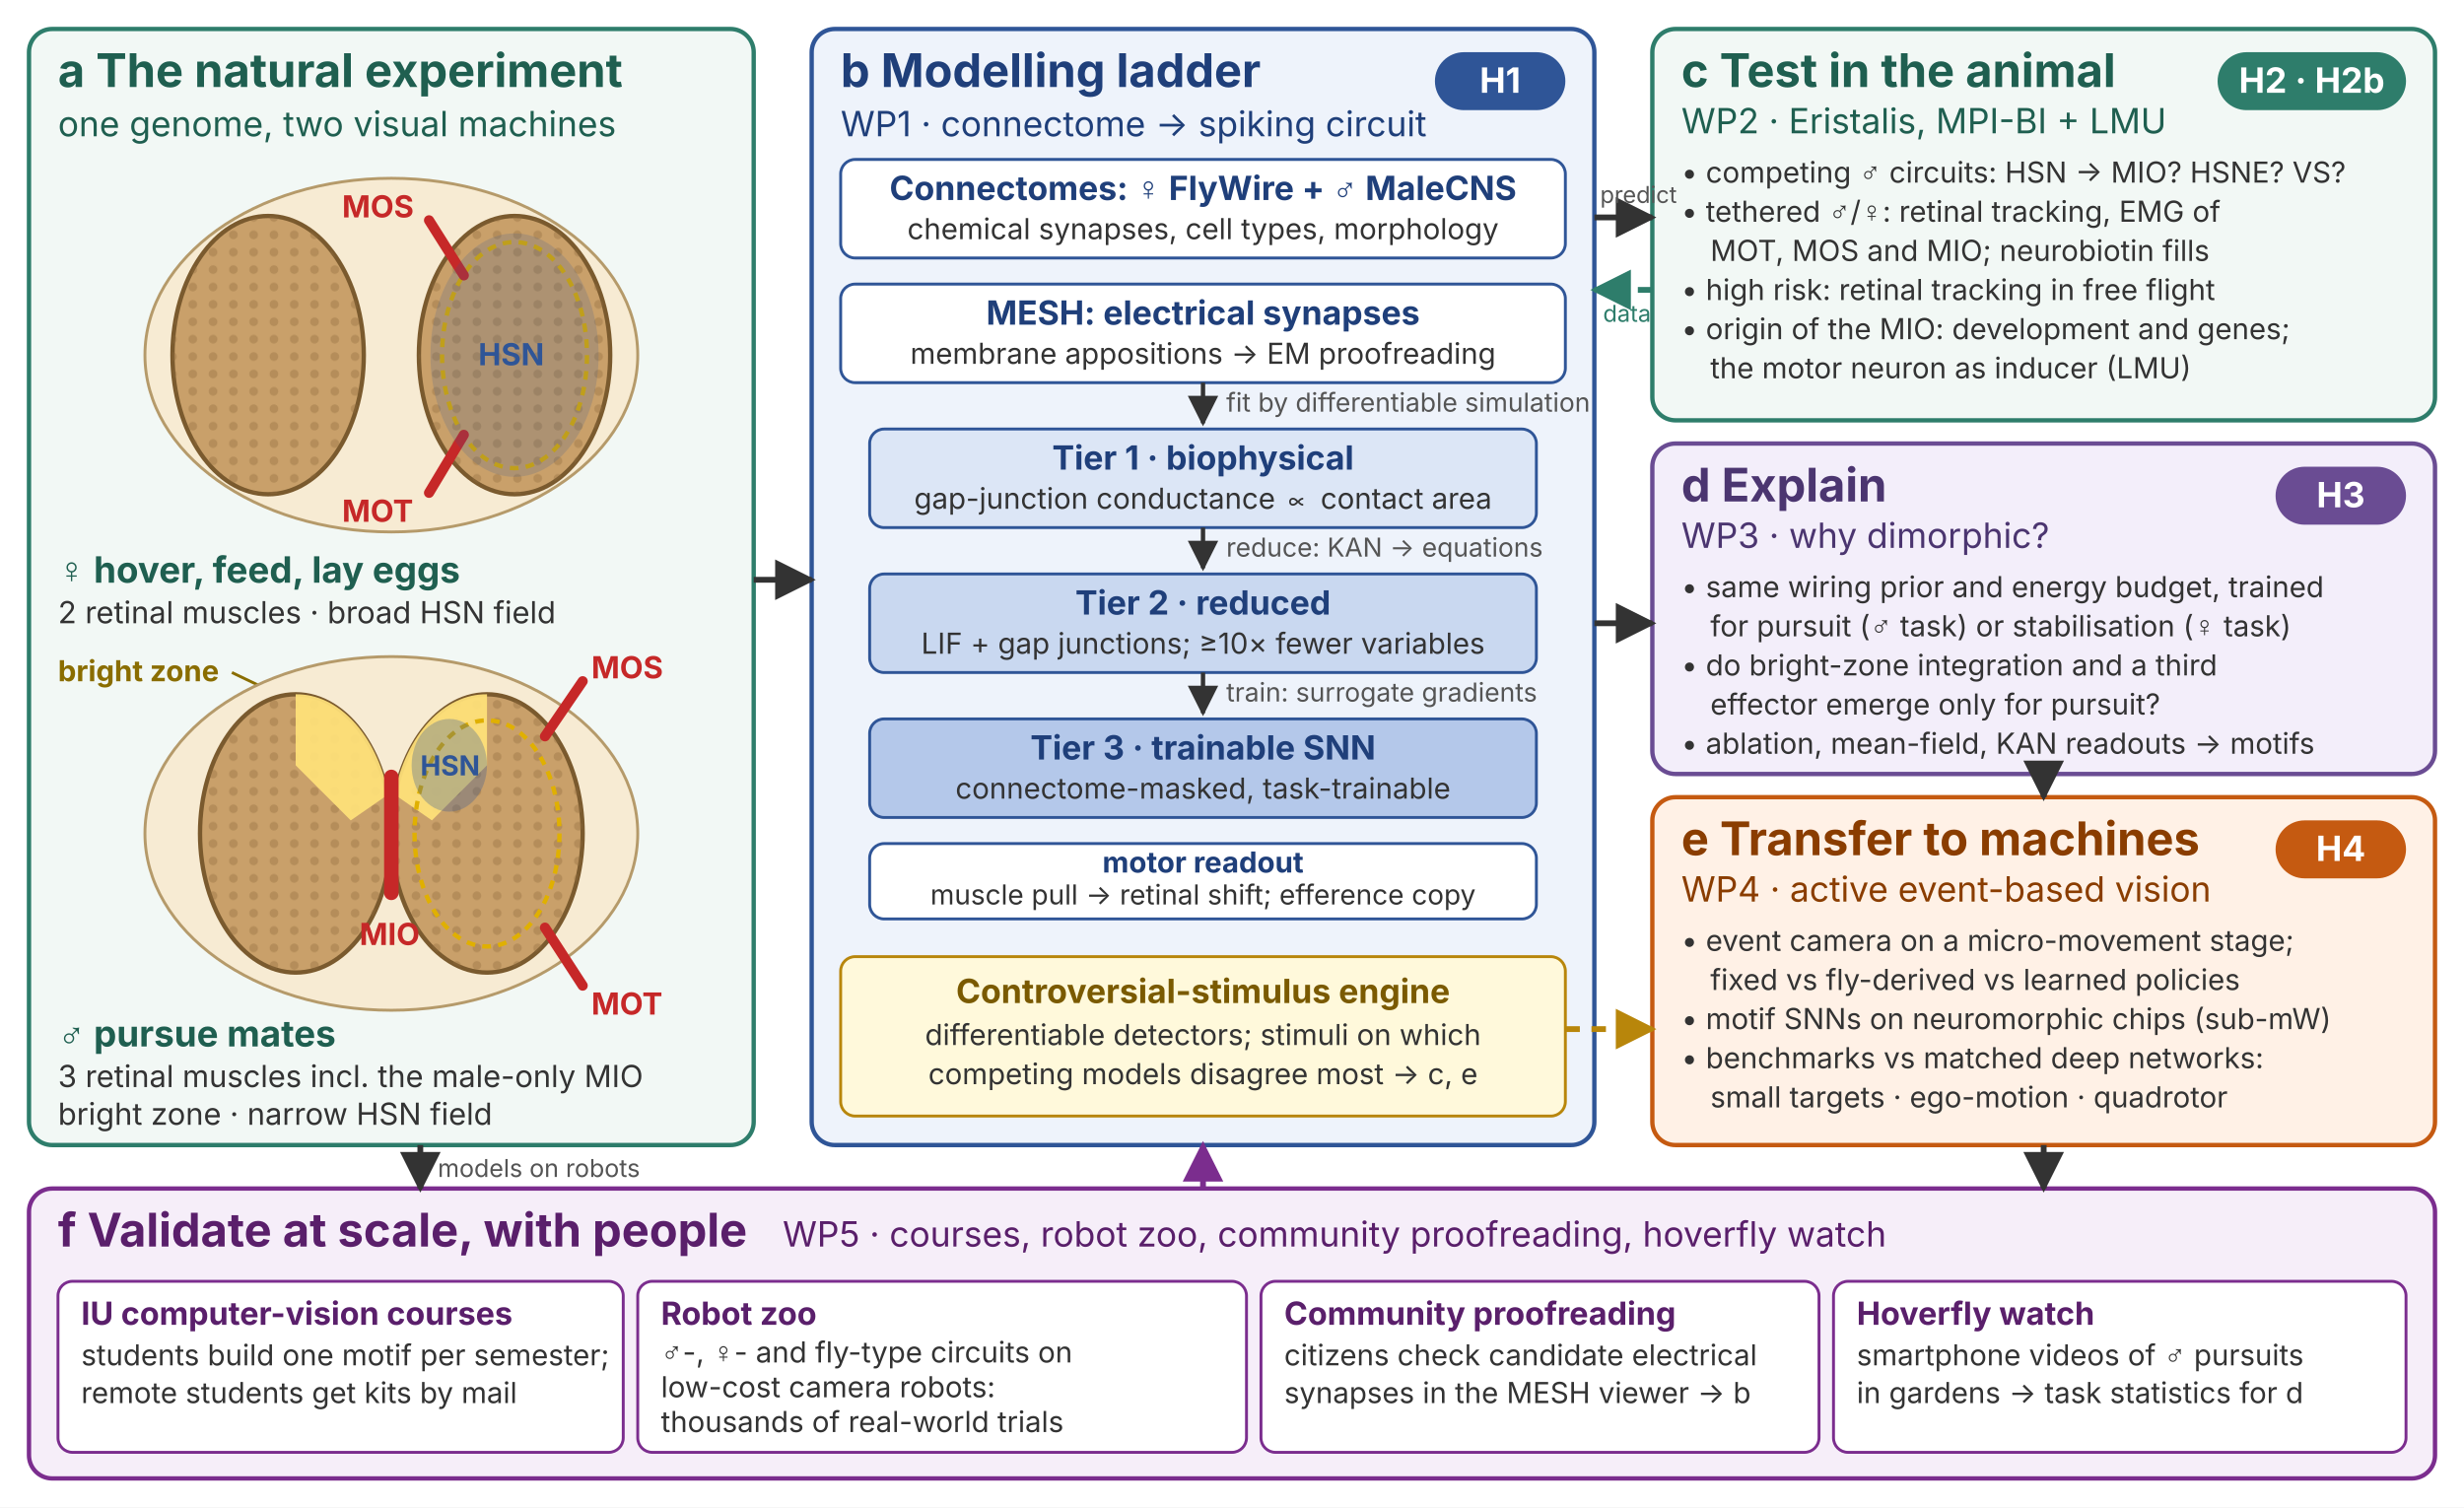
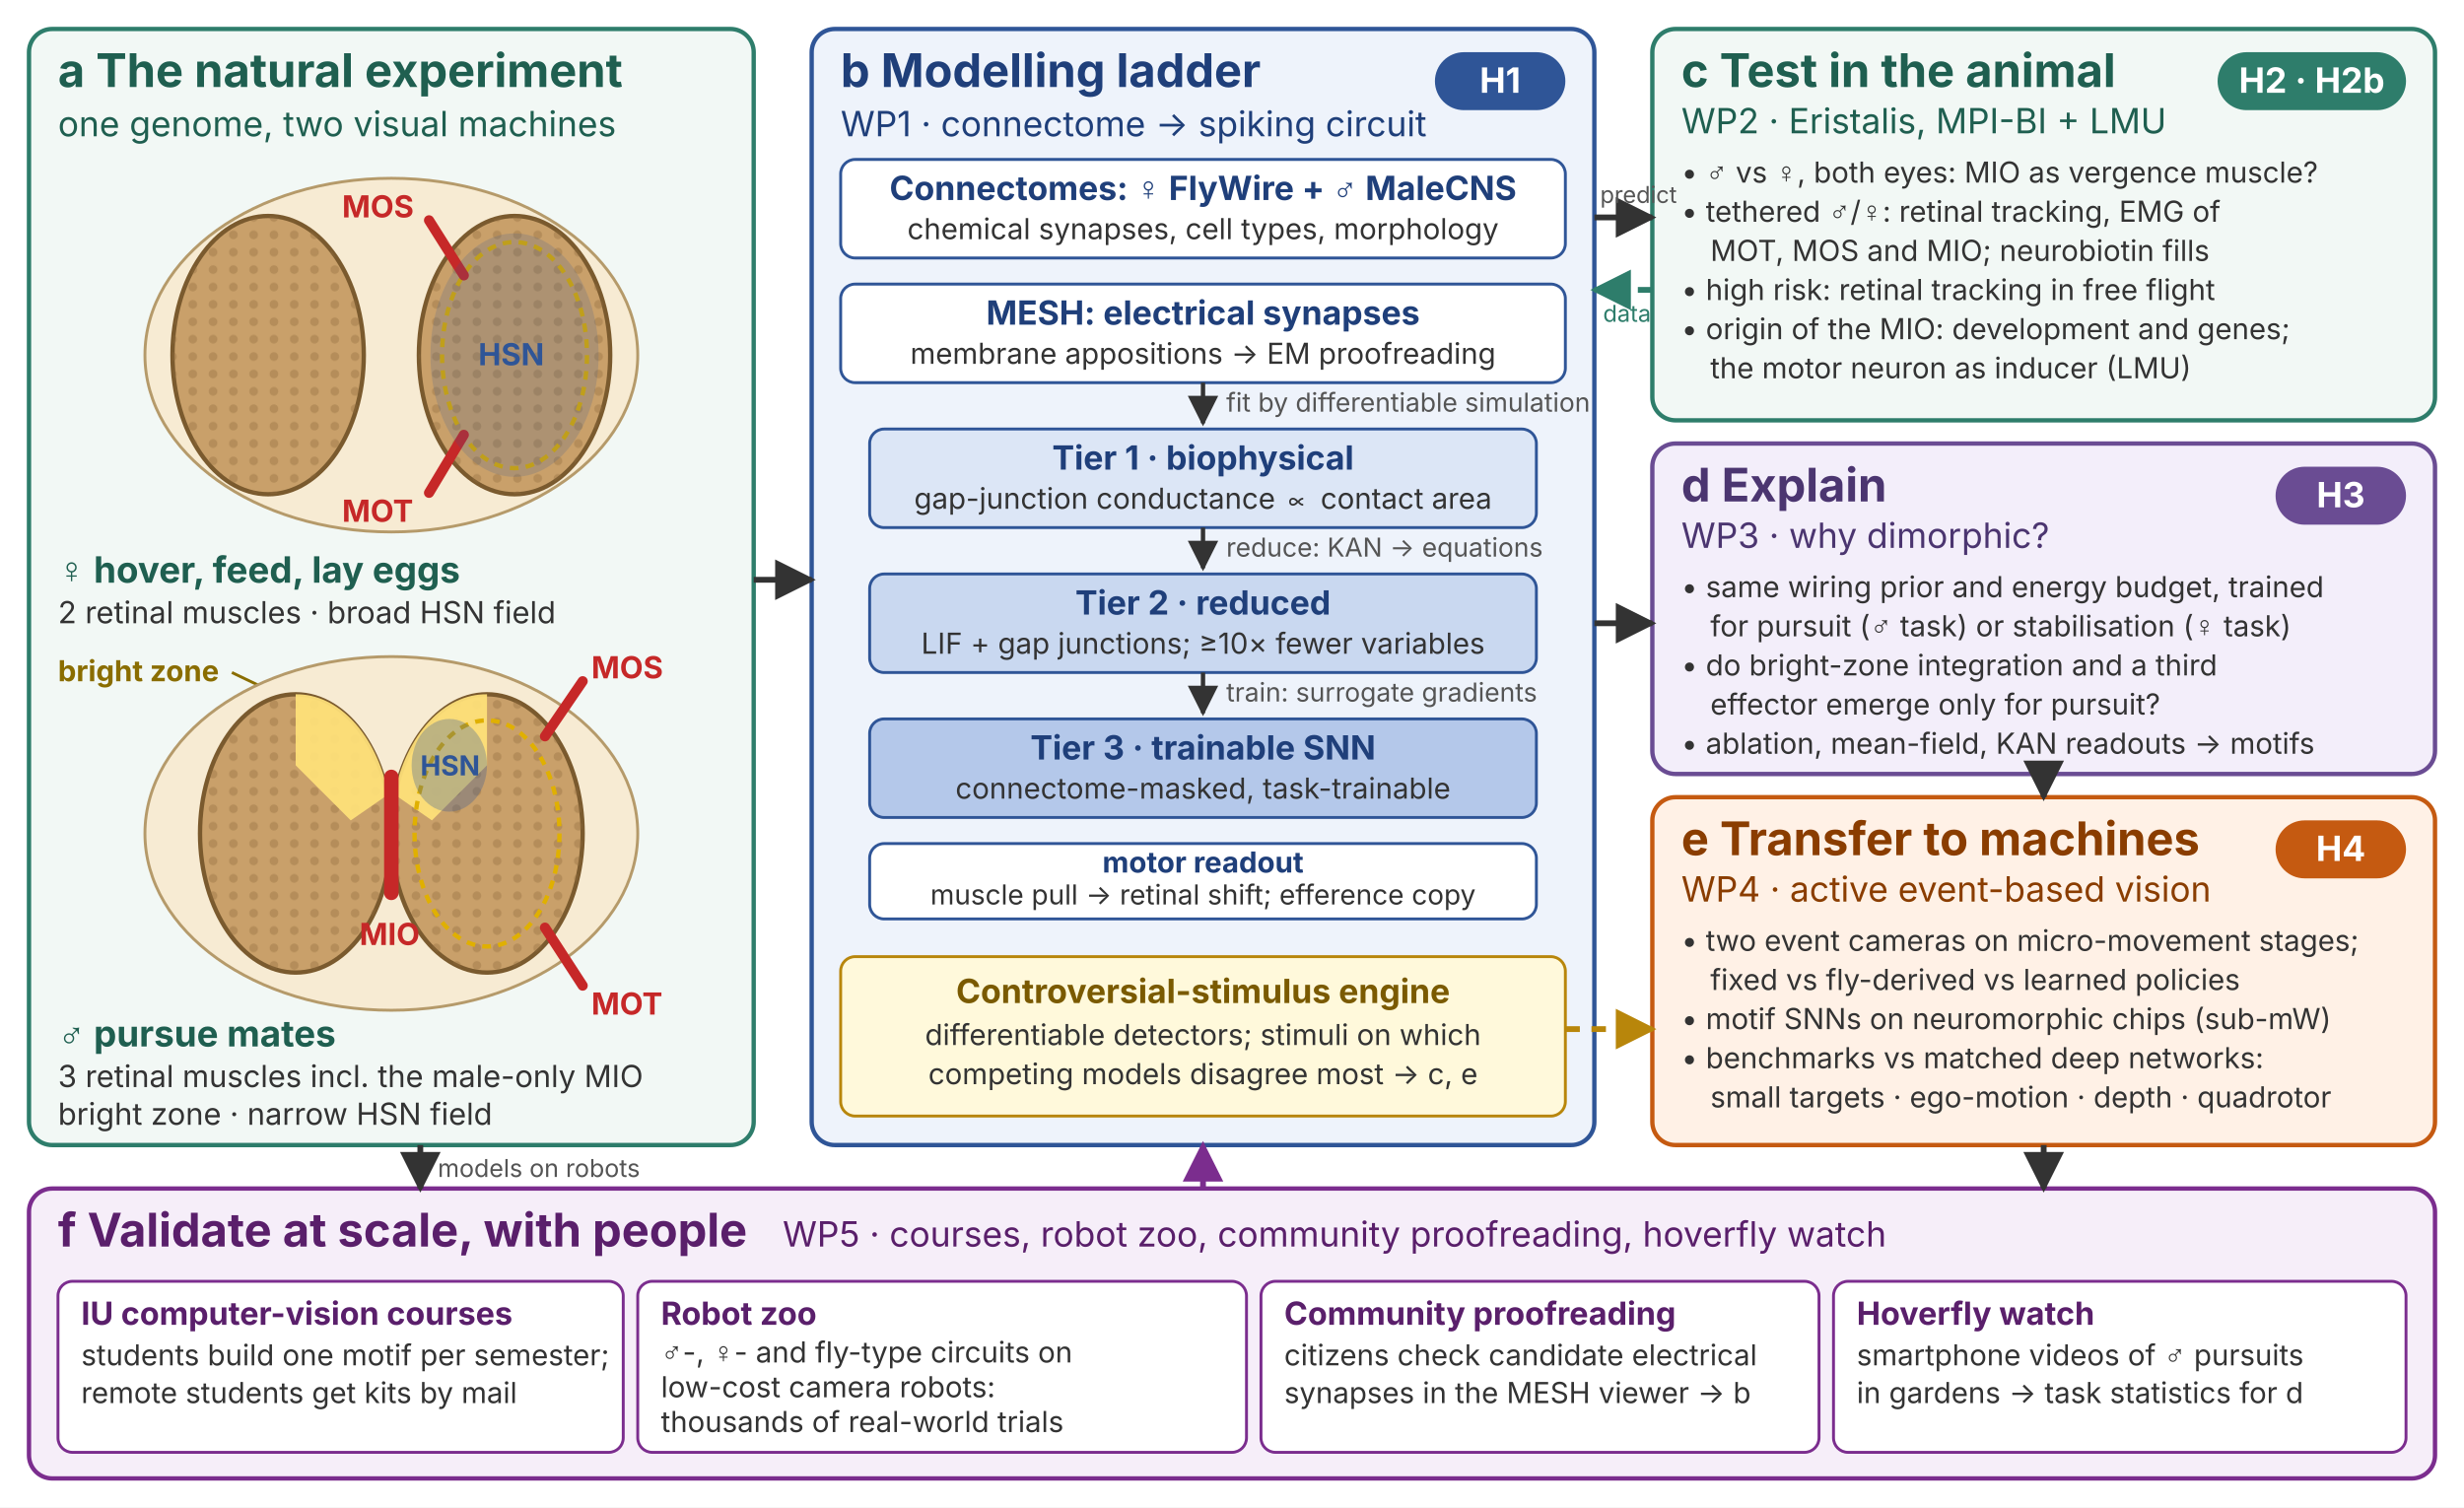
<svg xmlns="http://www.w3.org/2000/svg" width="1700" height="1040" viewBox="0 0 1700 1040" font-family="Inter, Arial, Helvetica, sans-serif">
  <defs>
    <marker id="arr" viewBox="0 0 10 10" refX="9" refY="5" markerWidth="7" markerHeight="7" orient="auto-start-reverse">
      <path d="M0,0 L10,5 L0,10 z" fill="#333" />
    </marker>
    <marker id="arrP" viewBox="0 0 10 10" refX="9" refY="5" markerWidth="7" markerHeight="7" orient="auto-start-reverse">
      <path d="M0,0 L10,5 L0,10 z" fill="#7B2D8E" />
    </marker>
    <marker id="arrG" viewBox="0 0 10 10" refX="9" refY="5" markerWidth="7" markerHeight="7" orient="auto-start-reverse">
      <path d="M0,0 L10,5 L0,10 z" fill="#2E7D6B" />
    </marker>
    <marker id="arrY" viewBox="0 0 10 10" refX="9" refY="5" markerWidth="7" markerHeight="7" orient="auto-start-reverse">
      <path d="M0,0 L10,5 L0,10 z" fill="#B8860B" />
    </marker>
    <pattern id="facets" width="14" height="12" patternUnits="userSpaceOnUse">
      <circle cx="7" cy="6" r="3" fill="#8E6A3C" opacity="0.35" />
    </pattern>
  </defs>
  <rect width="1700" height="1040" fill="#FFFFFF" />
  <rect x="20" y="20" width="500" height="770" rx="16" fill="#F2F8F5" stroke="#2E7D6B" stroke-width="3" />
  <text x="40" y="60" font-size="32" font-weight="700" fill="#1F5F50">a  The natural experiment</text>
  <text x="40" y="94" font-size="24" fill="#1F5F50">one genome, two visual machines</text>
  <g>
    <ellipse cx="270" cy="245" rx="170" ry="122" fill="#F7EBD3" stroke="#B59A6A" stroke-width="2" />
    <ellipse cx="185" cy="245" rx="66" ry="96" fill="#C9A06A" stroke="#7A5A2E" stroke-width="3" />
    <ellipse cx="185" cy="245" rx="66" ry="96" fill="url(#facets)" />
    <ellipse cx="355" cy="245" rx="66" ry="96" fill="#C9A06A" stroke="#7A5A2E" stroke-width="3" />
    <ellipse cx="355" cy="245" rx="66" ry="96" fill="url(#facets)" />
    <ellipse cx="355" cy="245" rx="50" ry="78" fill="none" stroke="#E0B000" stroke-width="3" stroke-dasharray="6 5" />
    <line x1="320" y1="190" x2="296" y2="152" stroke="#C62828" stroke-width="7" stroke-linecap="round" />
    <text x="236" y="150" font-size="21" font-weight="700" fill="#C62828">MOS</text>
    <line x1="320" y1="300" x2="296" y2="340" stroke="#C62828" stroke-width="7" stroke-linecap="round" />
    <text x="236" y="360" font-size="21" font-weight="700" fill="#C62828">MOT</text>
    <ellipse cx="355" cy="245" rx="58" ry="84" fill="#2F5597" opacity="0.18" />
    <text x="330" y="252" font-size="21" font-weight="700" fill="#2F5597">HSN</text>
    <text x="40" y="402" font-size="25" font-weight="700" fill="#1F5F50">♀  hover, feed, lay eggs</text>
    <text x="40" y="430" font-size="21" fill="#333">2 retinal muscles · broad HSN field</text>
  </g>
  <g>
    <text x="40" y="470" font-size="20" font-weight="700" fill="#8A6D00">bright zone</text>
    <line x1="160" y1="464" x2="206" y2="486" stroke="#8A6D00" stroke-width="2" />
    <ellipse cx="270" cy="575" rx="170" ry="122" fill="#F7EBD3" stroke="#B59A6A" stroke-width="2" />
    <ellipse cx="204" cy="575" rx="66" ry="96" fill="#C9A06A" stroke="#7A5A2E" stroke-width="3" />
    <ellipse cx="204" cy="575" rx="66" ry="96" fill="url(#facets)" />
    <ellipse cx="336" cy="575" rx="66" ry="96" fill="#C9A06A" stroke="#7A5A2E" stroke-width="3" />
    <ellipse cx="336" cy="575" rx="66" ry="96" fill="url(#facets)" />
    <path d="M204,479 A66,96 0 0 1 268,548 L242,566 L204,528 Z" fill="#FFE27A" opacity="0.92" />
    <path d="M336,479 A66,96 0 0 0 272,548 L298,566 L336,528 Z" fill="#FFE27A" opacity="0.92" />
    <ellipse cx="336" cy="575" rx="50" ry="78" fill="none" stroke="#E0B000" stroke-width="3" stroke-dasharray="6 5" />
    <line x1="376" y1="508" x2="402" y2="470" stroke="#C62828" stroke-width="7" stroke-linecap="round" />
    <text x="408" y="468" font-size="21" font-weight="700" fill="#C62828">MOS</text>
    <line x1="376" y1="640" x2="402" y2="680" stroke="#C62828" stroke-width="7" stroke-linecap="round" />
    <text x="408" y="700" font-size="21" font-weight="700" fill="#C62828">MOT</text>
    <line x1="270" y1="536" x2="270" y2="616" stroke="#C62828" stroke-width="10" stroke-linecap="round" />
    <text x="248" y="652" font-size="21" font-weight="700" fill="#C62828">MIO</text>
    <ellipse cx="310" cy="528" rx="26" ry="32" fill="#2F5597" opacity="0.30" />
    <text x="290" y="535" font-size="19" font-weight="700" fill="#2F5597">HSN</text>
    <text x="40" y="722" font-size="25" font-weight="700" fill="#1F5F50">♂  pursue mates</text>
    <text x="40" y="750" font-size="21" fill="#333">3 retinal muscles incl. the male-only MIO</text>
    <text x="40" y="776" font-size="21" fill="#333">bright zone · narrow HSN field</text>
  </g>
  <rect x="560" y="20" width="540" height="770" rx="16" fill="#EEF3FB" stroke="#2F5597" stroke-width="3" />
  <text x="580" y="60" font-size="32" font-weight="700" fill="#1F3F7A">b  Modelling ladder</text>
  <text x="580" y="94" font-size="24" fill="#1F3F7A">WP1 · connectome → spiking circuit</text>
  <rect x="990" y="36" width="90" height="40" rx="20" fill="#2F5597" />
  <text x="1035" y="64" font-size="24" font-weight="700" fill="#fff" text-anchor="middle">H1</text>
  <rect x="580" y="110" width="500" height="68" rx="10" fill="#fff" stroke="#2F5597" stroke-width="2" />
  <text x="830" y="138" font-size="23" font-weight="700" fill="#1F3F7A" text-anchor="middle">Connectomes: ♀ FlyWire + ♂ MaleCNS</text>
  <text x="830" y="165" font-size="20" fill="#333" text-anchor="middle">chemical synapses, cell types, morphology</text>
  <rect x="580" y="196" width="500" height="68" rx="10" fill="#fff" stroke="#2F5597" stroke-width="2" />
  <text x="830" y="224" font-size="23" font-weight="700" fill="#1F3F7A" text-anchor="middle">MESH: electrical synapses</text>
  <text x="830" y="251" font-size="20" fill="#333" text-anchor="middle">membrane appositions → EM proofreading</text>
  <line x1="830" y1="264" x2="830" y2="292" stroke="#333" stroke-width="3" marker-end="url(#arr)" />
  <text x="846" y="284" font-size="18" fill="#555">fit by differentiable simulation</text>
  <rect x="600" y="296" width="460" height="68" rx="10" fill="#DCE6F6" stroke="#2F5597" stroke-width="2" />
  <text x="830" y="324" font-size="23" font-weight="700" fill="#1F3F7A" text-anchor="middle">Tier 1 · biophysical</text>
  <text x="830" y="351" font-size="20" fill="#333" text-anchor="middle">gap-junction conductance ∝ contact area</text>
  <line x1="830" y1="364" x2="830" y2="392" stroke="#333" stroke-width="3" marker-end="url(#arr)" />
  <text x="846" y="384" font-size="18" fill="#555">reduce: KAN → equations</text>
  <rect x="600" y="396" width="460" height="68" rx="10" fill="#C9D8F0" stroke="#2F5597" stroke-width="2" />
  <text x="830" y="424" font-size="23" font-weight="700" fill="#1F3F7A" text-anchor="middle">Tier 2 · reduced</text>
  <text x="830" y="451" font-size="20" fill="#333" text-anchor="middle">LIF + gap junctions; ≥10× fewer variables</text>
  <line x1="830" y1="464" x2="830" y2="492" stroke="#333" stroke-width="3" marker-end="url(#arr)" />
  <text x="846" y="484" font-size="18" fill="#555">train: surrogate gradients</text>
  <rect x="600" y="496" width="460" height="68" rx="10" fill="#B4C8EA" stroke="#2F5597" stroke-width="2" />
  <text x="830" y="524" font-size="23" font-weight="700" fill="#1F3F7A" text-anchor="middle">Tier 3 · trainable SNN</text>
  <text x="830" y="551" font-size="20" fill="#333" text-anchor="middle">connectome-masked, task-trainable</text>
  <rect x="600" y="582" width="460" height="52" rx="10" fill="#fff" stroke="#2F5597" stroke-width="2" />
  <text x="830" y="602" font-size="20" font-weight="700" fill="#1F3F7A" text-anchor="middle">motor readout</text>
  <text x="830" y="624" font-size="19" fill="#333" text-anchor="middle">muscle pull → retinal shift; efference copy</text>
  <rect x="580" y="660" width="500" height="110" rx="10" fill="#FFF9DB" stroke="#B8860B" stroke-width="2" />
  <text x="830" y="692" font-size="23" font-weight="700" fill="#7A5A00" text-anchor="middle">Controversial-stimulus engine</text>
  <text x="830" y="721" font-size="20" fill="#333" text-anchor="middle">differentiable detectors; stimuli on which</text>
  <text x="830" y="748" font-size="20" fill="#333" text-anchor="middle">competing models disagree most → c, e</text>
  <rect x="1140" y="20" width="540" height="270" rx="16" fill="#F2F8F5" stroke="#2E7D6B" stroke-width="3" />
  <text x="1160" y="60" font-size="32" font-weight="700" fill="#1F5F50">c  Test in the animal</text>
  <text x="1160" y="92" font-size="24" fill="#1F5F50">WP2 · Eristalis, MPI-BI + LMU</text>
  <rect x="1530" y="36" width="130" height="40" rx="20" fill="#2E7D6B" />
  <text x="1595" y="64" font-size="24" font-weight="700" fill="#fff" text-anchor="middle">H2 · H2b</text>
-   <text x="1160" y="126" font-size="20" fill="#333">• competing ♂ circuits: HSN → MIO? HSNE? VS?</text>
+   <text x="1160" y="126" font-size="20" fill="#333">• ♂ vs ♀, both eyes: MIO as vergence muscle?</text>
  <text x="1160" y="153" font-size="20" fill="#333">• tethered ♂/♀: retinal tracking, EMG of</text>
  <text x="1180" y="180" font-size="20" fill="#333">MOT, MOS and MIO; neurobiotin fills</text>
  <text x="1160" y="207" font-size="20" fill="#333">• high risk: retinal tracking in free flight</text>
  <text x="1160" y="234" font-size="20" fill="#333">• origin of the MIO: development and genes;</text>
  <text x="1180" y="261" font-size="20" fill="#333">the motor neuron as inducer (LMU)</text>
  <rect x="1140" y="306" width="540" height="228" rx="16" fill="#F3EEFA" stroke="#6A4C93" stroke-width="3" />
  <text x="1160" y="346" font-size="32" font-weight="700" fill="#4B3570">d  Explain</text>
  <text x="1160" y="378" font-size="24" fill="#4B3570">WP3 · why dimorphic?</text>
  <rect x="1570" y="322" width="90" height="40" rx="20" fill="#6A4C93" />
  <text x="1615" y="350" font-size="24" font-weight="700" fill="#fff" text-anchor="middle">H3</text>
  <text x="1160" y="412" font-size="20" fill="#333">• same wiring prior and energy budget, trained</text>
  <text x="1180" y="439" font-size="20" fill="#333">for pursuit (♂ task) or stabilisation (♀ task)</text>
  <text x="1160" y="466" font-size="20" fill="#333">• do bright-zone integration and a third</text>
  <text x="1180" y="493" font-size="20" fill="#333">effector emerge only for pursuit?</text>
  <text x="1160" y="520" font-size="20" fill="#333">• ablation, mean-field, KAN readouts → motifs</text>
  <rect x="1140" y="550" width="540" height="240" rx="16" fill="#FFF1E6" stroke="#C55A11" stroke-width="3" />
  <text x="1160" y="590" font-size="32" font-weight="700" fill="#8A3D00">e  Transfer to machines</text>
  <text x="1160" y="622" font-size="24" fill="#8A3D00">WP4 · active event-based vision</text>
  <rect x="1570" y="566" width="90" height="40" rx="20" fill="#C55A11" />
  <text x="1615" y="594" font-size="24" font-weight="700" fill="#fff" text-anchor="middle">H4</text>
-   <text x="1160" y="656" font-size="20" fill="#333">• event camera on a micro-movement stage;</text>
+   <text x="1160" y="656" font-size="20" fill="#333">• two event cameras on micro-movement stages;</text>
  <text x="1180" y="683" font-size="20" fill="#333">fixed vs fly-derived vs learned policies</text>
  <text x="1160" y="710" font-size="20" fill="#333">• motif SNNs on neuromorphic chips (sub-mW)</text>
  <text x="1160" y="737" font-size="20" fill="#333">• benchmarks vs matched deep networks:</text>
-   <text x="1180" y="764" font-size="20" fill="#333">small targets · ego-motion · quadrotor</text>
+   <text x="1180" y="764" font-size="20" fill="#333">small targets · ego-motion · depth · quadrotor</text>
  <rect x="20" y="820" width="1660" height="200" rx="16" fill="#F6EEF9" stroke="#7B2D8E" stroke-width="3" />
  <text x="40" y="860" font-size="32" font-weight="700" fill="#5A1F6B">f  Validate at scale, with people</text>
  <text x="540" y="860" font-size="24" fill="#5A1F6B">WP5 · courses, robot zoo, community proofreading, hoverfly watch</text>
  <rect x="40" y="884" width="390" height="118" rx="10" fill="#fff" stroke="#7B2D8E" stroke-width="2" />
  <text x="56" y="914" font-size="22" font-weight="700" fill="#5A1F6B">IU computer-vision courses</text>
  <text x="56" y="942" font-size="20" fill="#333">students build one motif per semester;</text>
  <text x="56" y="968" font-size="20" fill="#333">remote students get kits by mail</text>
  <rect x="440" y="884" width="420" height="118" rx="10" fill="#fff" stroke="#7B2D8E" stroke-width="2" />
  <text x="456" y="914" font-size="22" font-weight="700" fill="#5A1F6B">Robot zoo</text>
  <text x="456" y="940" font-size="20" fill="#333">♂-, ♀- and fly-type circuits on</text>
  <text x="456" y="964" font-size="20" fill="#333">low-cost camera robots:</text>
  <text x="456" y="988" font-size="20" fill="#333">thousands of real-world trials</text>
  <rect x="870" y="884" width="385" height="118" rx="10" fill="#fff" stroke="#7B2D8E" stroke-width="2" />
  <text x="886" y="914" font-size="22" font-weight="700" fill="#5A1F6B">Community proofreading</text>
  <text x="886" y="942" font-size="20" fill="#333">citizens check candidate electrical</text>
  <text x="886" y="968" font-size="20" fill="#333">synapses in the MESH viewer → b</text>
  <rect x="1265" y="884" width="395" height="118" rx="10" fill="#fff" stroke="#7B2D8E" stroke-width="2" />
  <text x="1281" y="914" font-size="22" font-weight="700" fill="#5A1F6B">Hoverfly watch</text>
  <text x="1281" y="942" font-size="20" fill="#333">smartphone videos of ♂ pursuits</text>
  <text x="1281" y="968" font-size="20" fill="#333">in gardens → task statistics for d</text>
  <line x1="520" y1="400" x2="560" y2="400" stroke="#333" stroke-width="4" marker-end="url(#arr)" />
  <line x1="1100" y1="150" x2="1140" y2="150" stroke="#333" stroke-width="4" marker-end="url(#arr)" />
  <text x="1104" y="140" font-size="16" fill="#555">predict</text>
  <line x1="1140" y1="200" x2="1100" y2="200" stroke="#2E7D6B" stroke-width="4" stroke-dasharray="10 8" marker-end="url(#arrG)" />
  <text x="1106" y="222" font-size="16" fill="#2E7D6B">data</text>
  <line x1="1100" y1="430" x2="1140" y2="430" stroke="#333" stroke-width="4" marker-end="url(#arr)" />
  <line x1="1410" y1="534" x2="1410" y2="550" stroke="#333" stroke-width="4" marker-end="url(#arr)" />
  <line x1="1410" y1="790" x2="1410" y2="820" stroke="#333" stroke-width="4" marker-end="url(#arr)" />
  <line x1="1080" y1="710" x2="1140" y2="710" stroke="#B8860B" stroke-width="4" stroke-dasharray="10 8" marker-end="url(#arrY)" />
  <line x1="830" y1="820" x2="830" y2="790" stroke="#7B2D8E" stroke-width="4" stroke-dasharray="10 8" marker-end="url(#arrP)" />
  <line x1="290" y1="790" x2="290" y2="820" stroke="#333" stroke-width="4" marker-end="url(#arr)" />
  <text x="302" y="812" font-size="17" fill="#555">models on robots</text>
</svg>
